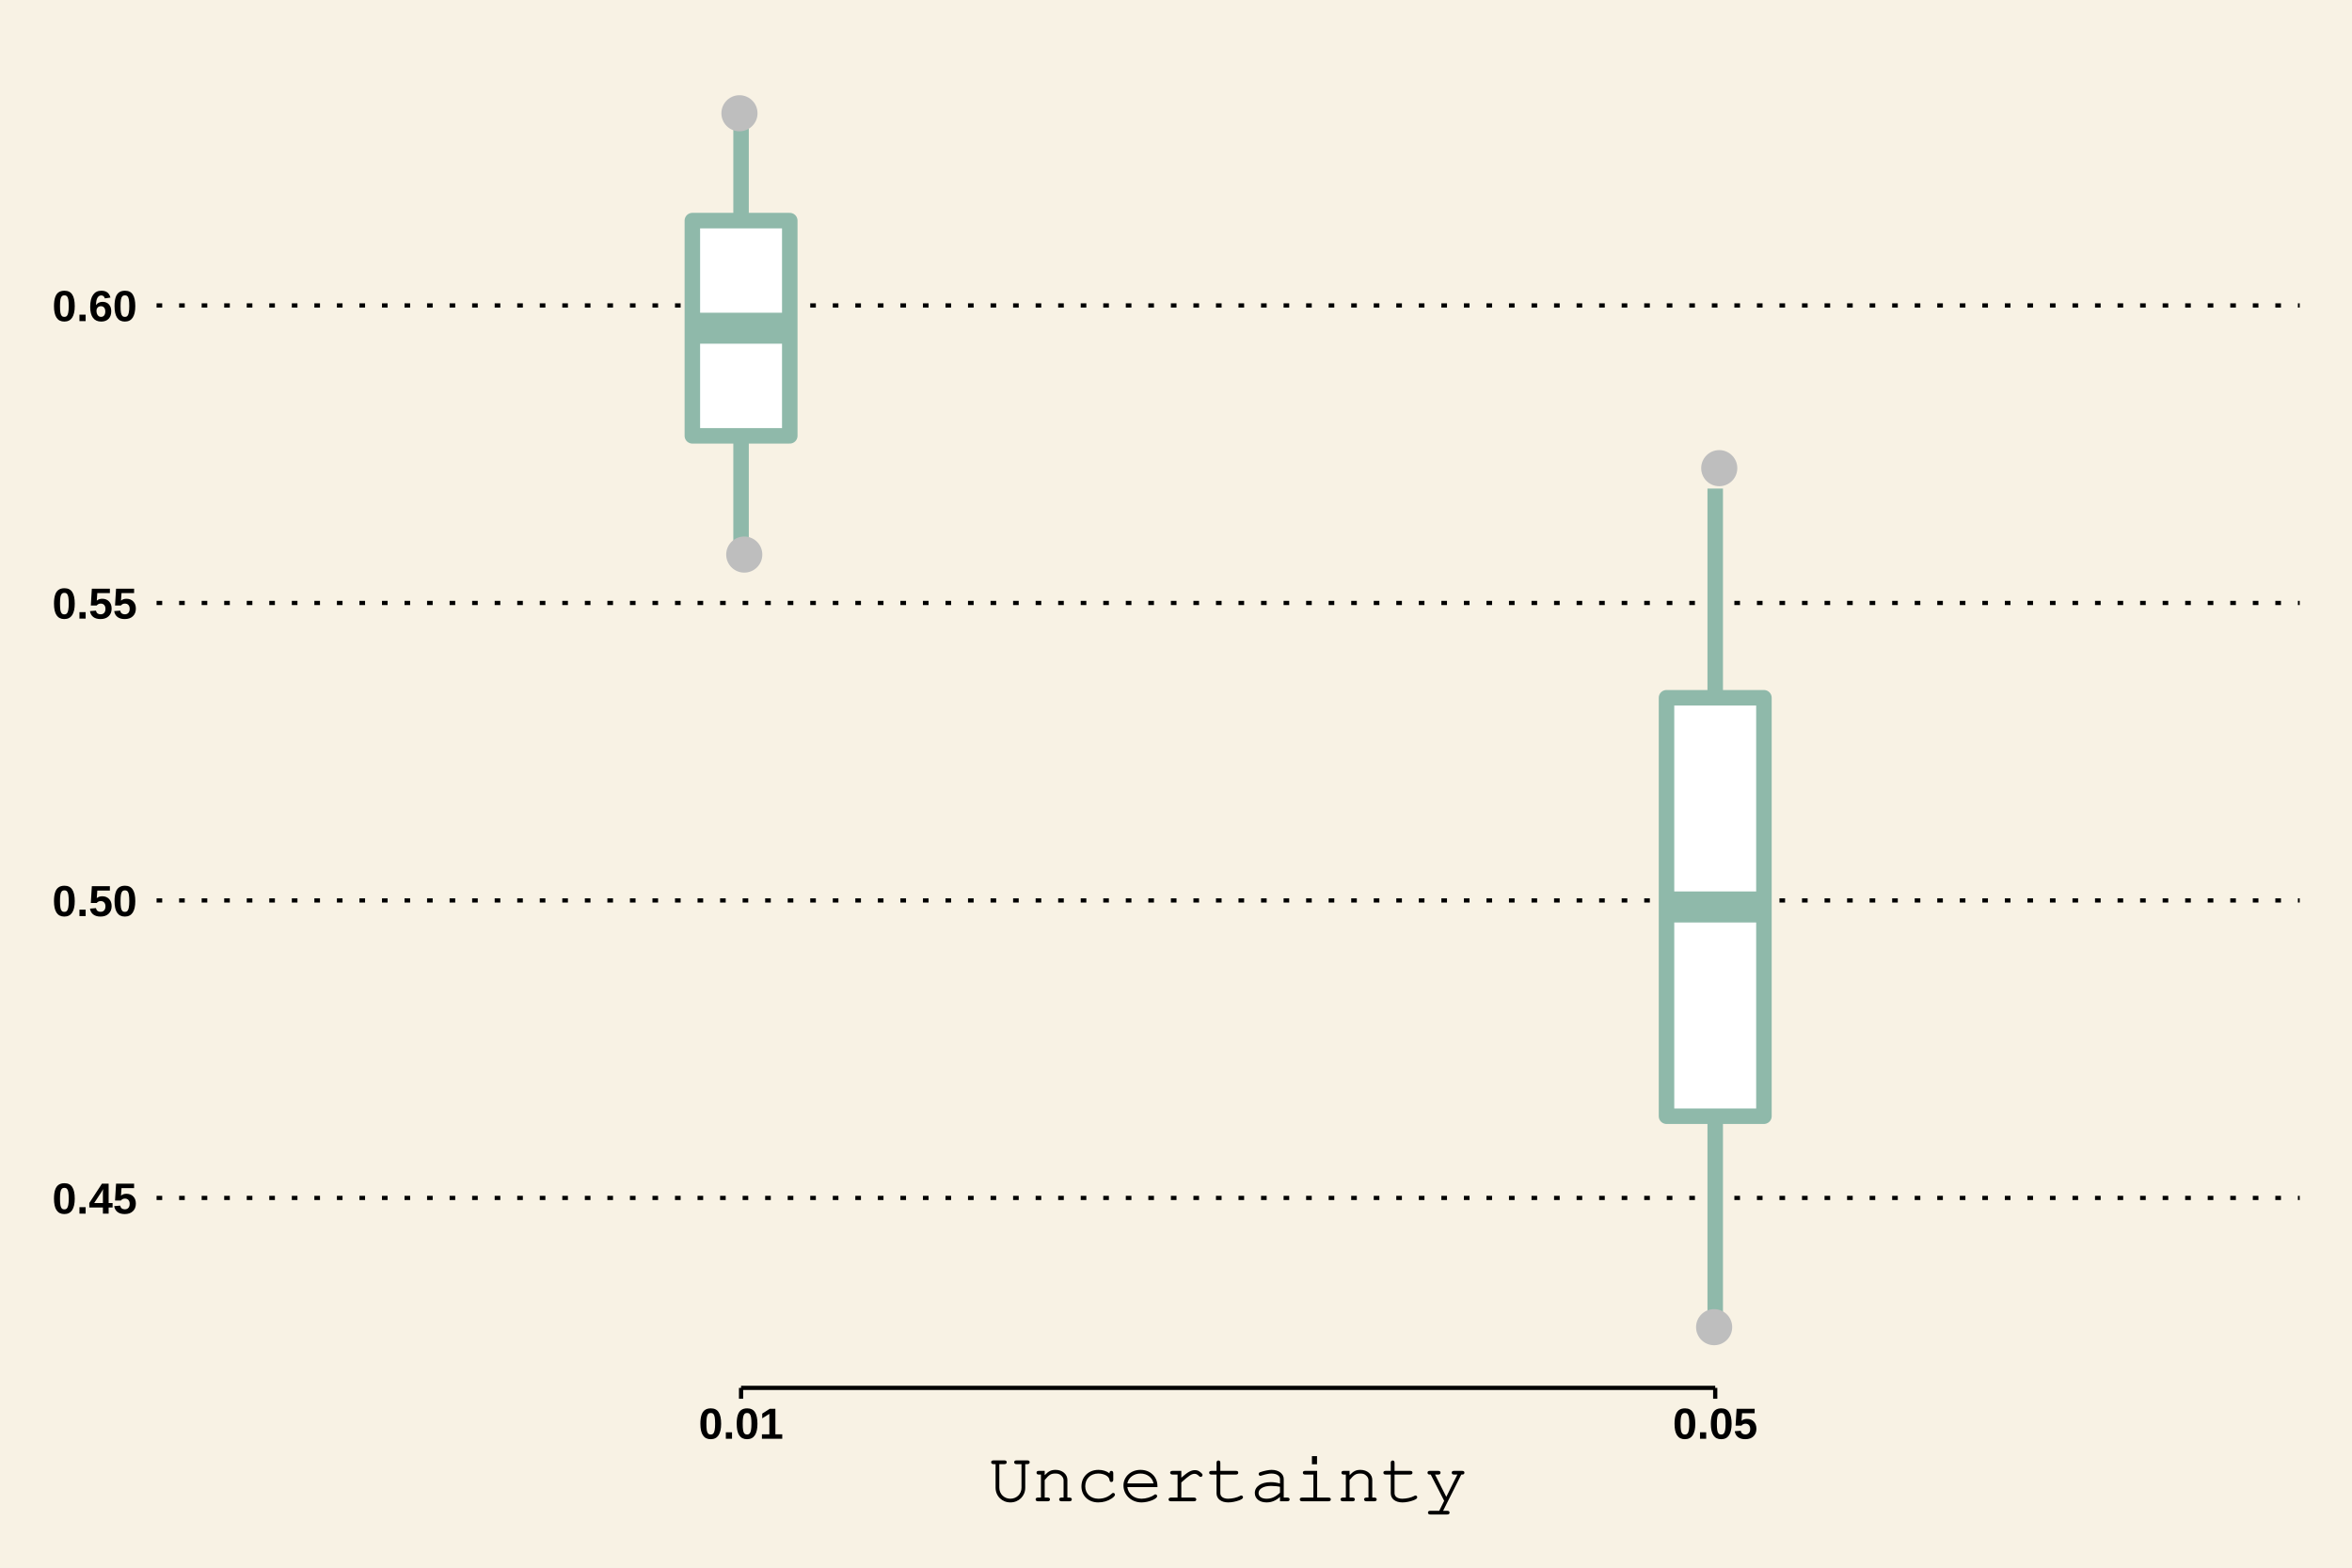
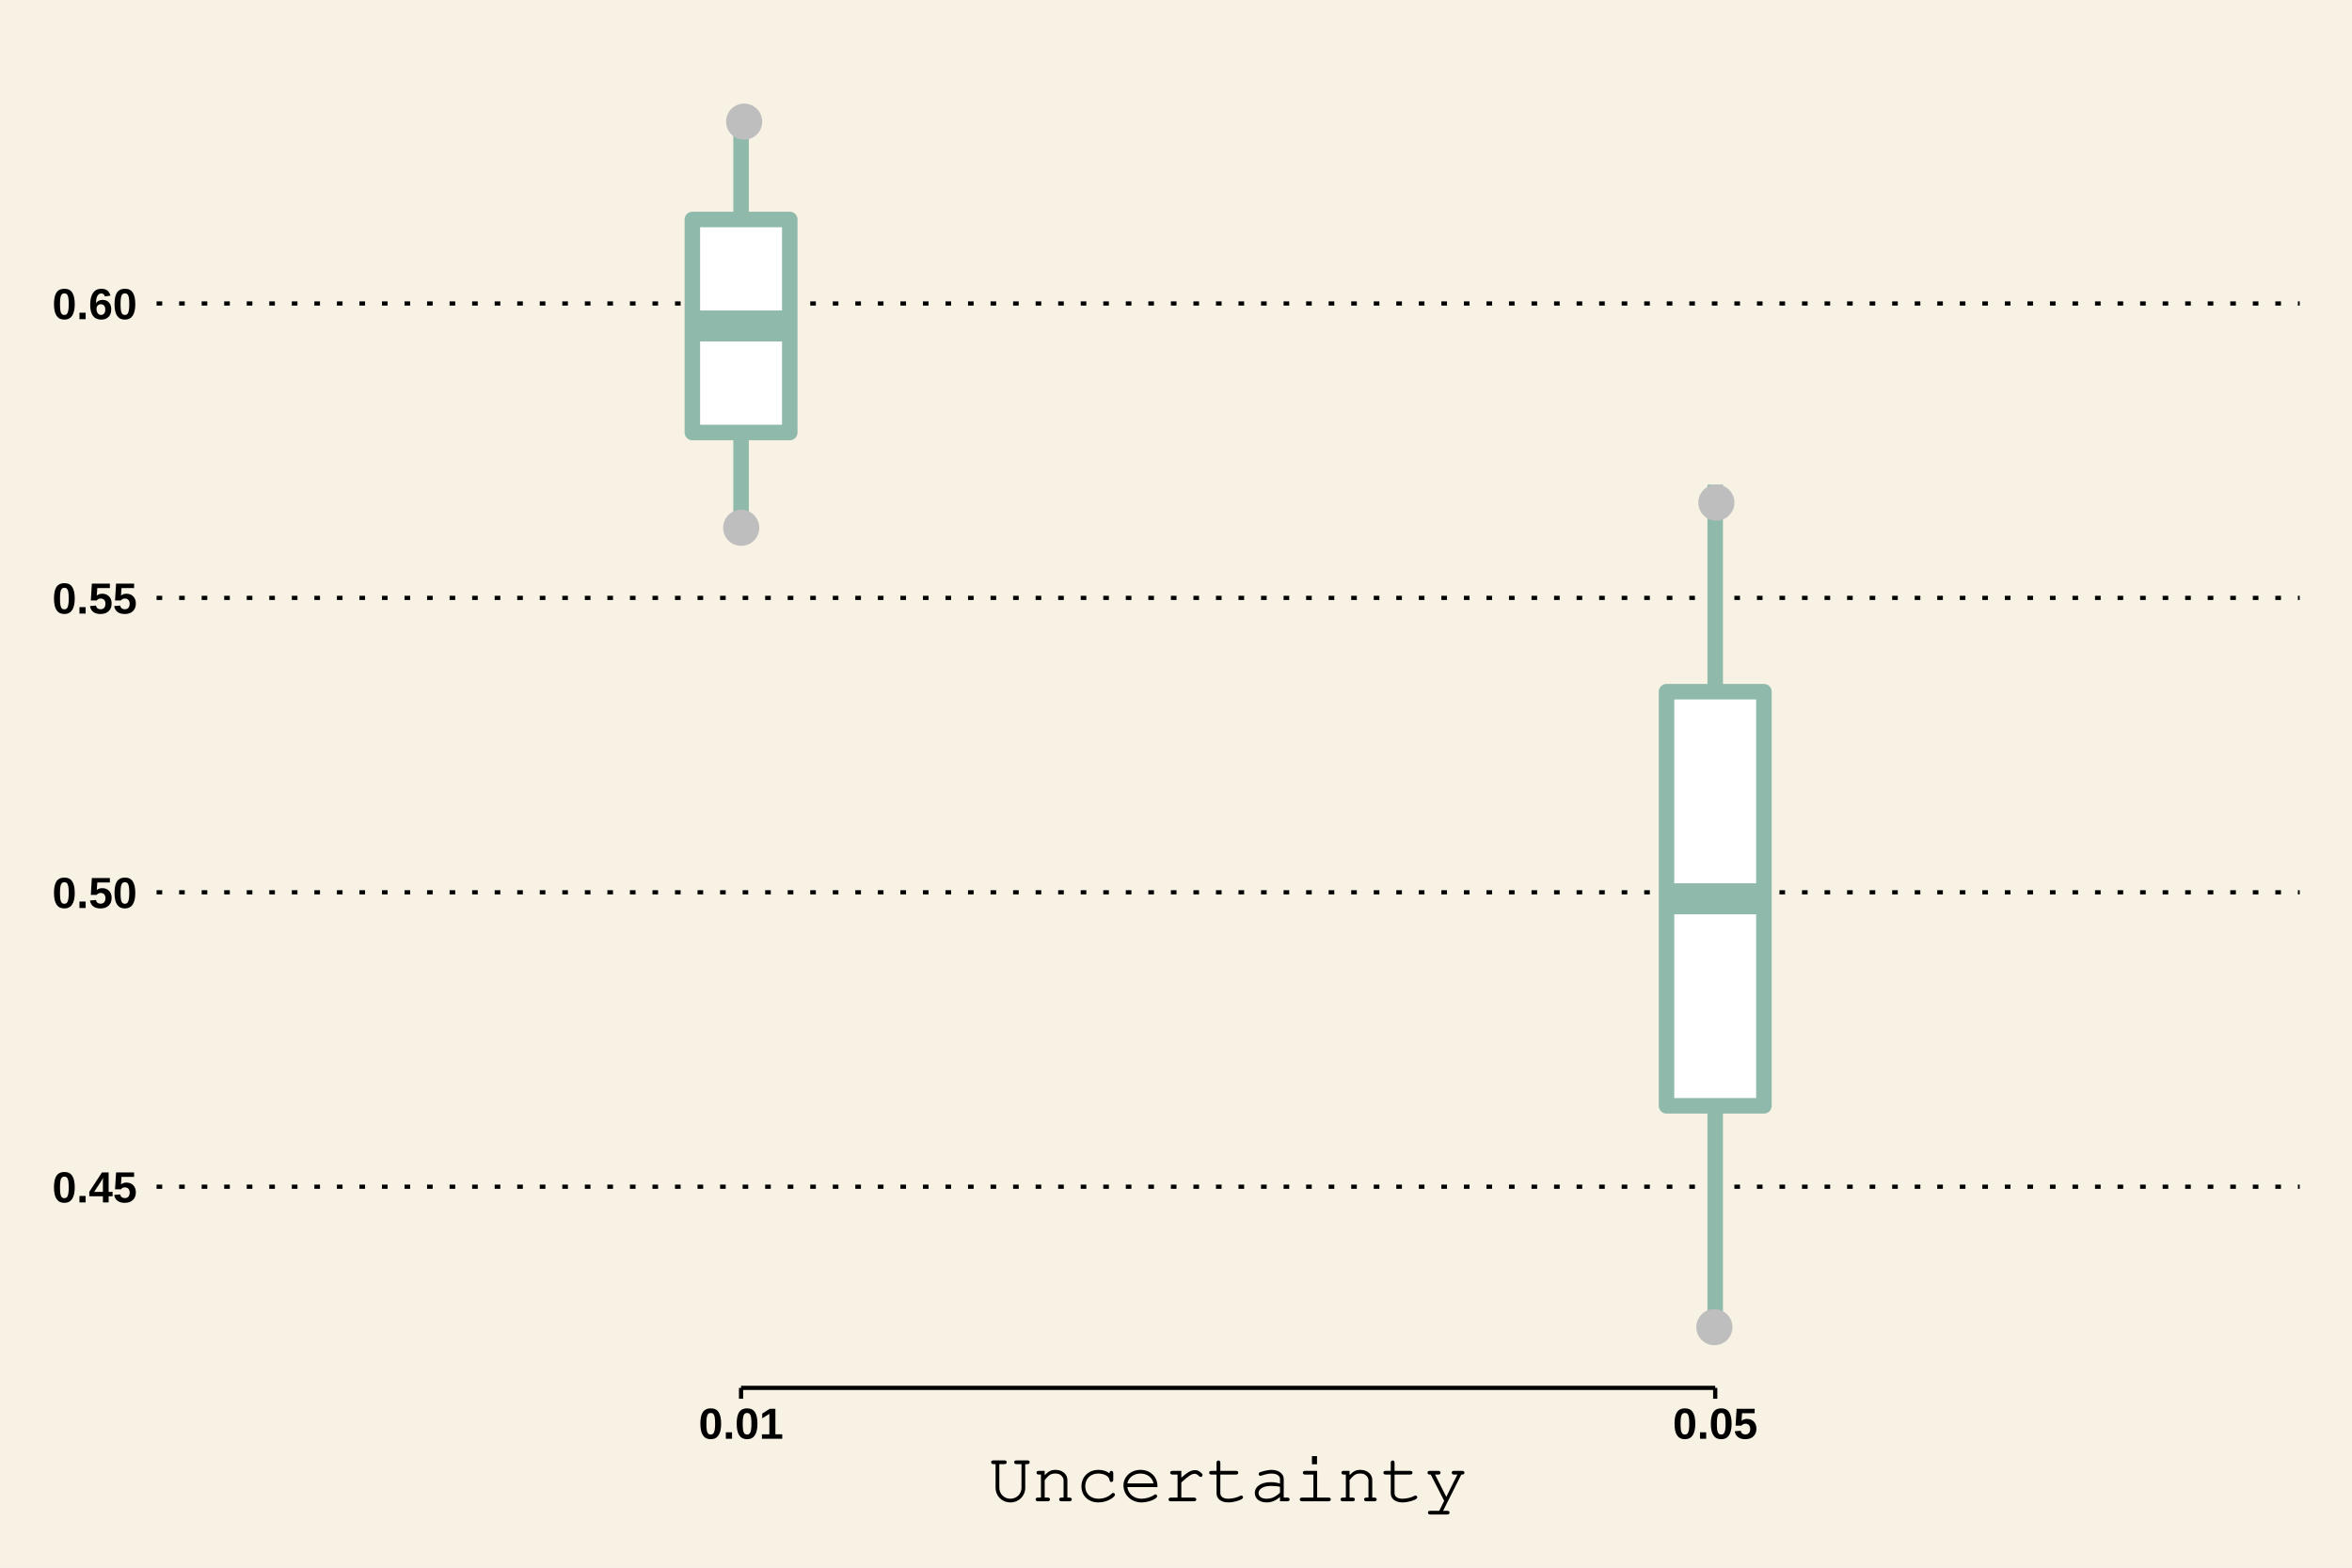
<svg xmlns="http://www.w3.org/2000/svg" class="svglite" width="648.00pt" height="432.00pt" viewBox="0 0 648.00 432.00">
  <defs>
    <style type="text/css">
    .svglite line, .svglite polyline, .svglite polygon, .svglite path, .svglite rect, .svglite circle {
      fill: none;
      stroke: #000000;
      stroke-linecap: round;
      stroke-linejoin: round;
      stroke-miterlimit: 10.00;
    }
  </style>
  </defs>
  <rect width="100%" height="100%" style="stroke: none; fill: #F8F2E4;" />
  <defs>
    <clipPath id="cpMC4wMHw2NDguMDB8MC4wMHw0MzIuMDA=">
      <rect x="0.00" y="0.00" width="648.00" height="432.00" />
    </clipPath>
  </defs>
  <g clip-path="url(#cpMC4wMHw2NDguMDB8MC4wMHw0MzIuMDA=)">
    <rect x="-0" y="0" width="648.00" height="432.00" style="stroke-width: 1.16; stroke: none; fill: #F8F2E4;" />
  </g>
  <defs>
    <clipPath id="cpNDMuMTR8NjMzLjYwfDE0LjQwfDM4Mi40NQ==">
      <rect x="43.14" y="14.40" width="590.46" height="368.05" />
    </clipPath>
  </defs>
  <g clip-path="url(#cpNDMuMTR8NjMzLjYwfDE0LjQwfDM4Mi40NQ==)">
    <rect x="43.14" y="14.40" width="590.46" height="368.05" style="stroke-width: 1.16; stroke: none; fill: #F8F2E4;" />
-     <polyline points="43.14,330.11 633.60,330.11 " style="stroke-width: 1.16; stroke-dasharray: 1.55,4.66; stroke-linecap: butt;" />
-     <polyline points="43.14,248.13 633.60,248.13 " style="stroke-width: 1.16; stroke-dasharray: 1.55,4.66; stroke-linecap: butt;" />
-     <polyline points="43.14,166.15 633.60,166.15 " style="stroke-width: 1.16; stroke-dasharray: 1.55,4.66; stroke-linecap: butt;" />
-     <polyline points="43.14,84.17 633.60,84.17 " style="stroke-width: 1.16; stroke-dasharray: 1.55,4.66; stroke-linecap: butt;" />
-     <line x1="204.17" y1="60.79" x2="204.17" y2="31.13" style="stroke-width: 4.27; stroke: #8FB9AA; stroke-linecap: butt;" />
-     <line x1="204.17" y1="120.10" x2="204.17" y2="149.76" style="stroke-width: 4.27; stroke: #8FB9AA; stroke-linecap: butt;" />
-     <polygon points="190.75,60.79 190.75,120.10 217.59,120.10 217.59,60.79 190.75,60.79 " style="stroke-width: 4.27; stroke: #8FB9AA; fill: #FFFFFF;" />
-     <line x1="190.75" y1="90.44" x2="217.59" y2="90.44" style="stroke-width: 8.54; stroke: #8FB9AA; stroke-linecap: butt;" />
-     <line x1="472.56" y1="192.28" x2="472.56" y2="134.62" style="stroke-width: 4.27; stroke: #8FB9AA; stroke-linecap: butt;" />
-     <line x1="472.56" y1="307.59" x2="472.56" y2="365.25" style="stroke-width: 4.27; stroke: #8FB9AA; stroke-linecap: butt;" />
-     <polygon points="459.14,192.28 459.14,307.59 485.98,307.59 485.98,192.28 459.14,192.28 " style="stroke-width: 4.27; stroke: #8FB9AA; fill: #FFFFFF;" />
-     <line x1="459.14" y1="249.93" x2="485.98" y2="249.93" style="stroke-width: 8.54; stroke: #8FB9AA; stroke-linecap: butt;" />
-     <circle cx="205.05" cy="152.82" r="4.62" style="stroke-width: 0.71; stroke: #BEBEBE; fill: #BEBEBE;" />
-     <circle cx="203.73" cy="31.21" r="4.62" style="stroke-width: 0.71; stroke: #BEBEBE; fill: #BEBEBE;" />
-     <circle cx="473.67" cy="129.01" r="4.62" style="stroke-width: 0.71; stroke: #BEBEBE; fill: #BEBEBE;" />
-     <circle cx="472.26" cy="365.72" r="4.62" style="stroke-width: 0.71; stroke: #BEBEBE; fill: #BEBEBE;" />
+     <polyline points="43.14,327.02 633.60,327.02 " style="stroke-width: 1.16; stroke-dasharray: 1.55,4.66; stroke-linecap: butt;" />
+     <polyline points="43.14,245.89 633.60,245.89 " style="stroke-width: 1.16; stroke-dasharray: 1.55,4.66; stroke-linecap: butt;" />
+     <polyline points="43.14,164.76 633.60,164.76 " style="stroke-width: 1.16; stroke-dasharray: 1.55,4.66; stroke-linecap: butt;" />
+     <polyline points="43.14,83.63 633.60,83.63 " style="stroke-width: 1.16; stroke-dasharray: 1.55,4.66; stroke-linecap: butt;" />
+     <line x1="204.17" y1="60.48" x2="204.17" y2="31.13" style="stroke-width: 4.27; stroke: #8FB9AA; stroke-linecap: butt;" />
+     <line x1="204.17" y1="119.18" x2="204.17" y2="148.53" style="stroke-width: 4.27; stroke: #8FB9AA; stroke-linecap: butt;" />
+     <polygon points="190.75,60.48 190.75,119.18 217.59,119.18 217.59,60.48 190.75,60.48 " style="stroke-width: 4.27; stroke: #8FB9AA; fill: #FFFFFF;" />
+     <line x1="190.75" y1="89.83" x2="217.59" y2="89.83" style="stroke-width: 8.54; stroke: #8FB9AA; stroke-linecap: butt;" />
+     <line x1="472.56" y1="190.61" x2="472.56" y2="133.55" style="stroke-width: 4.27; stroke: #8FB9AA; stroke-linecap: butt;" />
+     <line x1="472.56" y1="304.73" x2="472.56" y2="361.79" style="stroke-width: 4.27; stroke: #8FB9AA; stroke-linecap: butt;" />
+     <polygon points="459.14,190.61 459.14,304.73 485.98,304.73 485.98,190.61 459.14,190.61 " style="stroke-width: 4.27; stroke: #8FB9AA; fill: #FFFFFF;" />
+     <line x1="459.14" y1="247.67" x2="485.98" y2="247.67" style="stroke-width: 8.54; stroke: #8FB9AA; stroke-linecap: butt;" />
+     <circle cx="204.21" cy="145.44" r="4.62" style="stroke-width: 0.71; stroke: #BEBEBE; fill: #BEBEBE;" />
+     <circle cx="205.02" cy="33.52" r="4.62" style="stroke-width: 0.71; stroke: #BEBEBE; fill: #BEBEBE;" />
+     <circle cx="472.88" cy="138.50" r="4.62" style="stroke-width: 0.71; stroke: #BEBEBE; fill: #BEBEBE;" />
+     <circle cx="472.33" cy="365.72" r="4.62" style="stroke-width: 0.71; stroke: #BEBEBE; fill: #BEBEBE;" />
    <rect x="43.14" y="14.40" width="590.46" height="368.05" style="stroke-width: 1.16; stroke: none;" />
  </g>
  <g clip-path="url(#cpMC4wMHw2NDguMDB8MC4wMHw0MzIuMDA=)">
-     <text x="37.76" y="334.43" text-anchor="end" style="font-size: 12.00px; font-weight: bold; font-family: Arial;" textLength="23.36px" lengthAdjust="spacingAndGlyphs">0.45</text>
-     <text x="37.76" y="252.45" text-anchor="end" style="font-size: 12.00px; font-weight: bold; font-family: Arial;" textLength="23.36px" lengthAdjust="spacingAndGlyphs">0.50</text>
-     <text x="37.76" y="170.47" text-anchor="end" style="font-size: 12.00px; font-weight: bold; font-family: Arial;" textLength="23.36px" lengthAdjust="spacingAndGlyphs">0.55</text>
-     <text x="37.76" y="88.49" text-anchor="end" style="font-size: 12.00px; font-weight: bold; font-family: Arial;" textLength="23.36px" lengthAdjust="spacingAndGlyphs">0.60</text>
+     <text x="37.76" y="331.34" text-anchor="end" style="font-size: 12.00px; font-weight: bold; font-family: Arial;" textLength="23.36px" lengthAdjust="spacingAndGlyphs">0.45</text>
+     <text x="37.76" y="250.21" text-anchor="end" style="font-size: 12.00px; font-weight: bold; font-family: Arial;" textLength="23.36px" lengthAdjust="spacingAndGlyphs">0.50</text>
+     <text x="37.76" y="169.08" text-anchor="end" style="font-size: 12.00px; font-weight: bold; font-family: Arial;" textLength="23.36px" lengthAdjust="spacingAndGlyphs">0.55</text>
+     <text x="37.76" y="87.95" text-anchor="end" style="font-size: 12.00px; font-weight: bold; font-family: Arial;" textLength="23.36px" lengthAdjust="spacingAndGlyphs">0.60</text>
    <polyline points="204.17,382.45 472.56,382.45 " style="stroke-width: 1.16; stroke-linecap: butt;" />
    <polyline points="204.17,385.44 204.17,382.45 " style="stroke-width: 1.16; stroke-linecap: butt;" />
    <polyline points="472.56,385.44 472.56,382.45 " style="stroke-width: 1.16; stroke-linecap: butt;" />
    <text x="204.17" y="396.47" text-anchor="middle" style="font-size: 12.00px; font-weight: bold; font-family: Arial;" textLength="23.36px" lengthAdjust="spacingAndGlyphs">0.01</text>
    <text x="472.56" y="396.47" text-anchor="middle" style="font-size: 12.00px; font-weight: bold; font-family: Arial;" textLength="23.36px" lengthAdjust="spacingAndGlyphs">0.05</text>
    <text x="338.37" y="413.70" text-anchor="middle" style="font-size: 20.00px; font-weight: 0; font-family: Courier;" textLength="132.03px" lengthAdjust="spacingAndGlyphs">Uncertainty</text>
  </g>
</svg>
